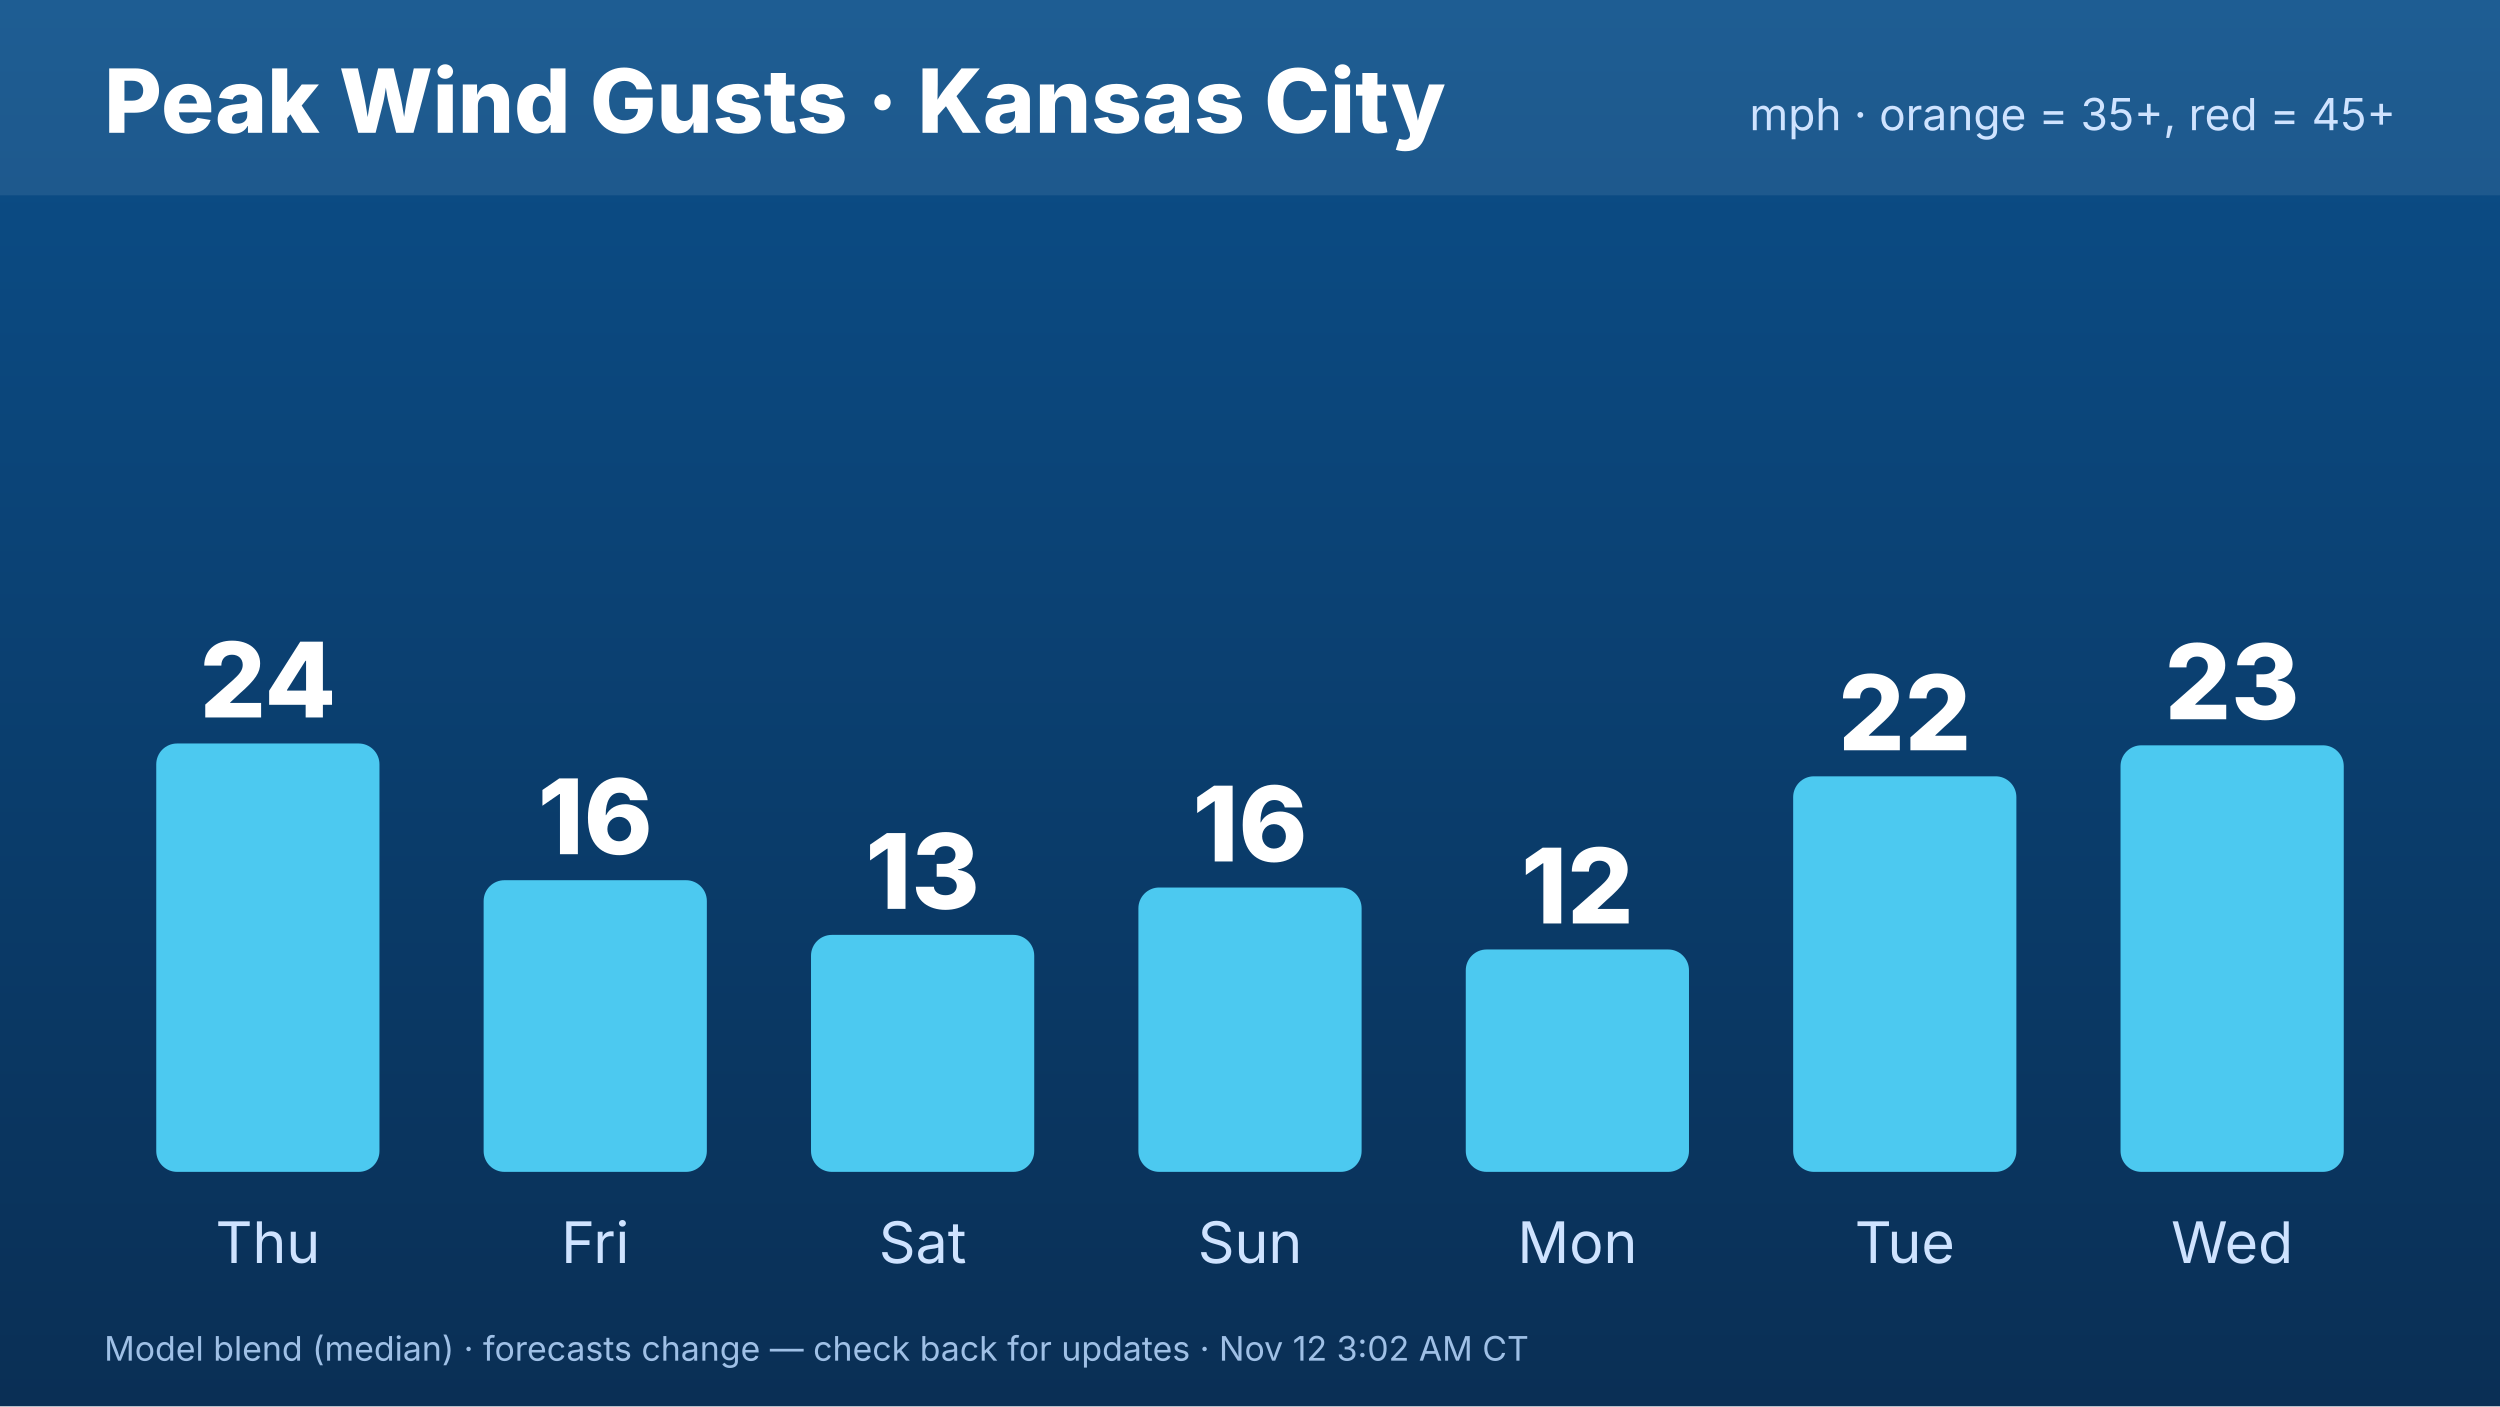
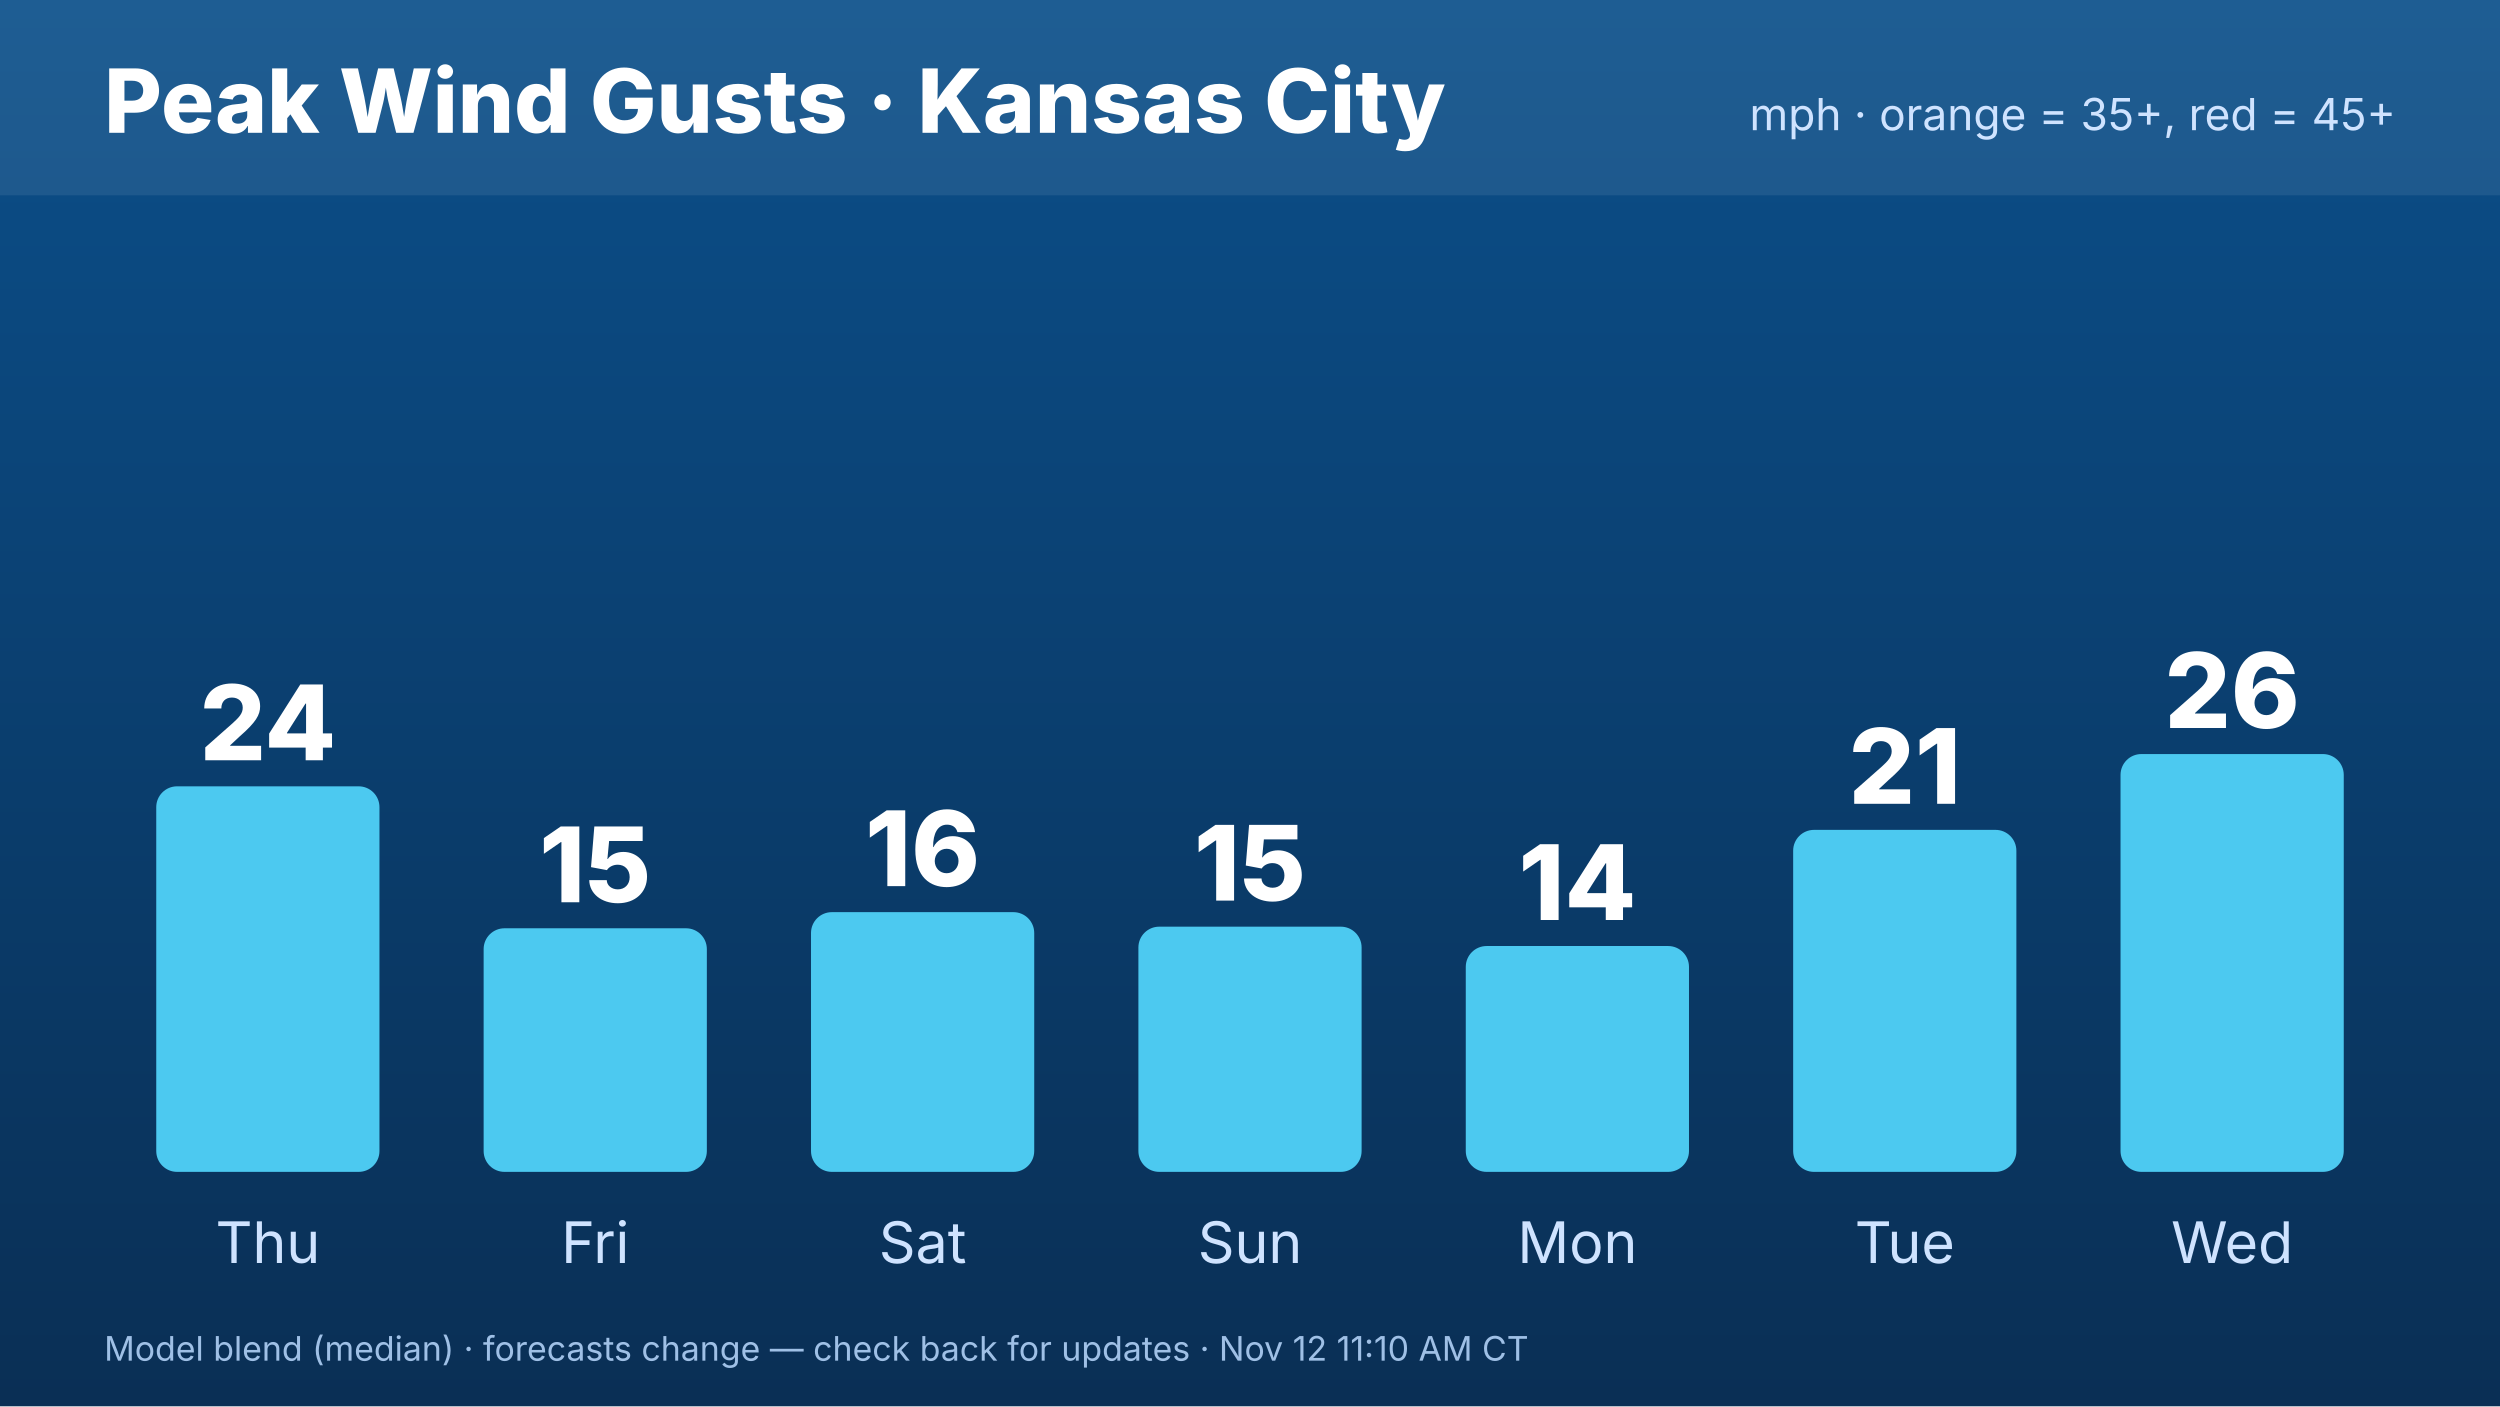
<svg xmlns="http://www.w3.org/2000/svg" width="1920" height="1080" viewBox="0 0 1920 1080" font-family="Inter,Helvetica,Arial,sans-serif">
  <defs>
    <linearGradient id="bg" x1="0" y1="0" x2="0" y2="1">
      <stop offset="0" stop-color="#0b4f8a" />
      <stop offset="1" stop-color="#0a2f55" />
    </linearGradient>
  </defs>
  <rect width="1920" height="1080" fill="url(#bg)" />
  <rect x="0" y="0" width="1920" height="150" fill="#ffffff" opacity=".08" />
  <text x="80" y="102" font-size="68" font-weight="800" fill="#fff">Peak Wind Gusts · Kansas City</text>
  <text x="1840" y="100" font-size="34" fill="#cfe3ff" text-anchor="end">mph · orange = 35+, red = 45+</text>
-   <rect x="120.0" y="571.0" width="171.429" height="329.0" rx="16" fill="#4cc9f0" />
-   <text x="205.714" y="551.0" font-size="80" font-weight="800" fill="#fff" text-anchor="middle">24</text>
+   <rect x="120.0" y="603.894" width="171.429" height="296.106" rx="16" fill="#4cc9f0" />
+   <text x="205.714" y="583.894" font-size="80" font-weight="800" fill="#fff" text-anchor="middle">24</text>
  <text x="205.714" y="970" font-size="44" fill="#cfe3ff" text-anchor="middle">Thu</text>
-   <rect x="371.429" y="676.0" width="171.429" height="224.0" rx="16" fill="#4cc9f0" />
-   <text x="457.143" y="656.0" font-size="80" font-weight="800" fill="#fff" text-anchor="middle">16</text>
+   <rect x="371.429" y="712.92" width="171.429" height="187.08" rx="16" fill="#4cc9f0" />
+   <text x="457.143" y="692.92" font-size="80" font-weight="800" fill="#fff" text-anchor="middle">15</text>
  <text x="457.143" y="970" font-size="44" fill="#cfe3ff" text-anchor="middle">Fri</text>
-   <rect x="622.857" y="718.0" width="171.429" height="182.0" rx="16" fill="#4cc9f0" />
-   <text x="708.571" y="698.0" font-size="80" font-weight="800" fill="#fff" text-anchor="middle">13</text>
+   <rect x="622.857" y="700.531" width="171.429" height="199.469" rx="16" fill="#4cc9f0" />
+   <text x="708.571" y="680.531" font-size="80" font-weight="800" fill="#fff" text-anchor="middle">16</text>
  <text x="708.571" y="970" font-size="44" fill="#cfe3ff" text-anchor="middle">Sat</text>
-   <rect x="874.286" y="681.6" width="171.429" height="218.4" rx="16" fill="#4cc9f0" />
-   <text x="960" y="661.6" font-size="80" font-weight="800" fill="#fff" text-anchor="middle">16</text>
+   <rect x="874.286" y="711.681" width="171.429" height="188.319" rx="16" fill="#4cc9f0" />
+   <text x="960" y="691.681" font-size="80" font-weight="800" fill="#fff" text-anchor="middle">15</text>
  <text x="960" y="970" font-size="44" fill="#cfe3ff" text-anchor="middle">Sun</text>
-   <rect x="1125.714" y="729.2" width="171.429" height="170.8" rx="16" fill="#4cc9f0" />
-   <text x="1211.429" y="709.2" font-size="80" font-weight="800" fill="#fff" text-anchor="middle">12</text>
+   <rect x="1125.714" y="726.549" width="171.429" height="173.451" rx="16" fill="#4cc9f0" />
+   <text x="1211.429" y="706.549" font-size="80" font-weight="800" fill="#fff" text-anchor="middle">14</text>
  <text x="1211.429" y="970" font-size="44" fill="#cfe3ff" text-anchor="middle">Mon</text>
-   <rect x="1377.143" y="596.2" width="171.429" height="303.8" rx="16" fill="#4cc9f0" />
-   <text x="1462.857" y="576.2" font-size="80" font-weight="800" fill="#fff" text-anchor="middle">22</text>
+   <rect x="1377.143" y="637.345" width="171.429" height="262.655" rx="16" fill="#4cc9f0" />
+   <text x="1462.857" y="617.345" font-size="80" font-weight="800" fill="#fff" text-anchor="middle">21</text>
  <text x="1462.857" y="970" font-size="44" fill="#cfe3ff" text-anchor="middle">Tue</text>
-   <rect x="1628.571" y="572.4" width="171.429" height="327.6" rx="16" fill="#4cc9f0" />
-   <text x="1714.286" y="552.4" font-size="80" font-weight="800" fill="#fff" text-anchor="middle">23</text>
+   <rect x="1628.571" y="579.115" width="171.429" height="320.885" rx="16" fill="#4cc9f0" />
+   <text x="1714.286" y="559.115" font-size="80" font-weight="800" fill="#fff" text-anchor="middle">26</text>
  <text x="1714.286" y="970" font-size="44" fill="#cfe3ff" text-anchor="middle">Wed</text>
-   <text x="80" y="1045" font-size="26" fill="#9fc0e6">Model blend (median) · forecasts change — check back for updates · Nov 12 3:02 AM CT</text>
+   <text x="80" y="1045" font-size="26" fill="#9fc0e6">Model blend (median) · forecasts change — check back for updates · Nov 12 11:10 AM CT</text>
</svg>
